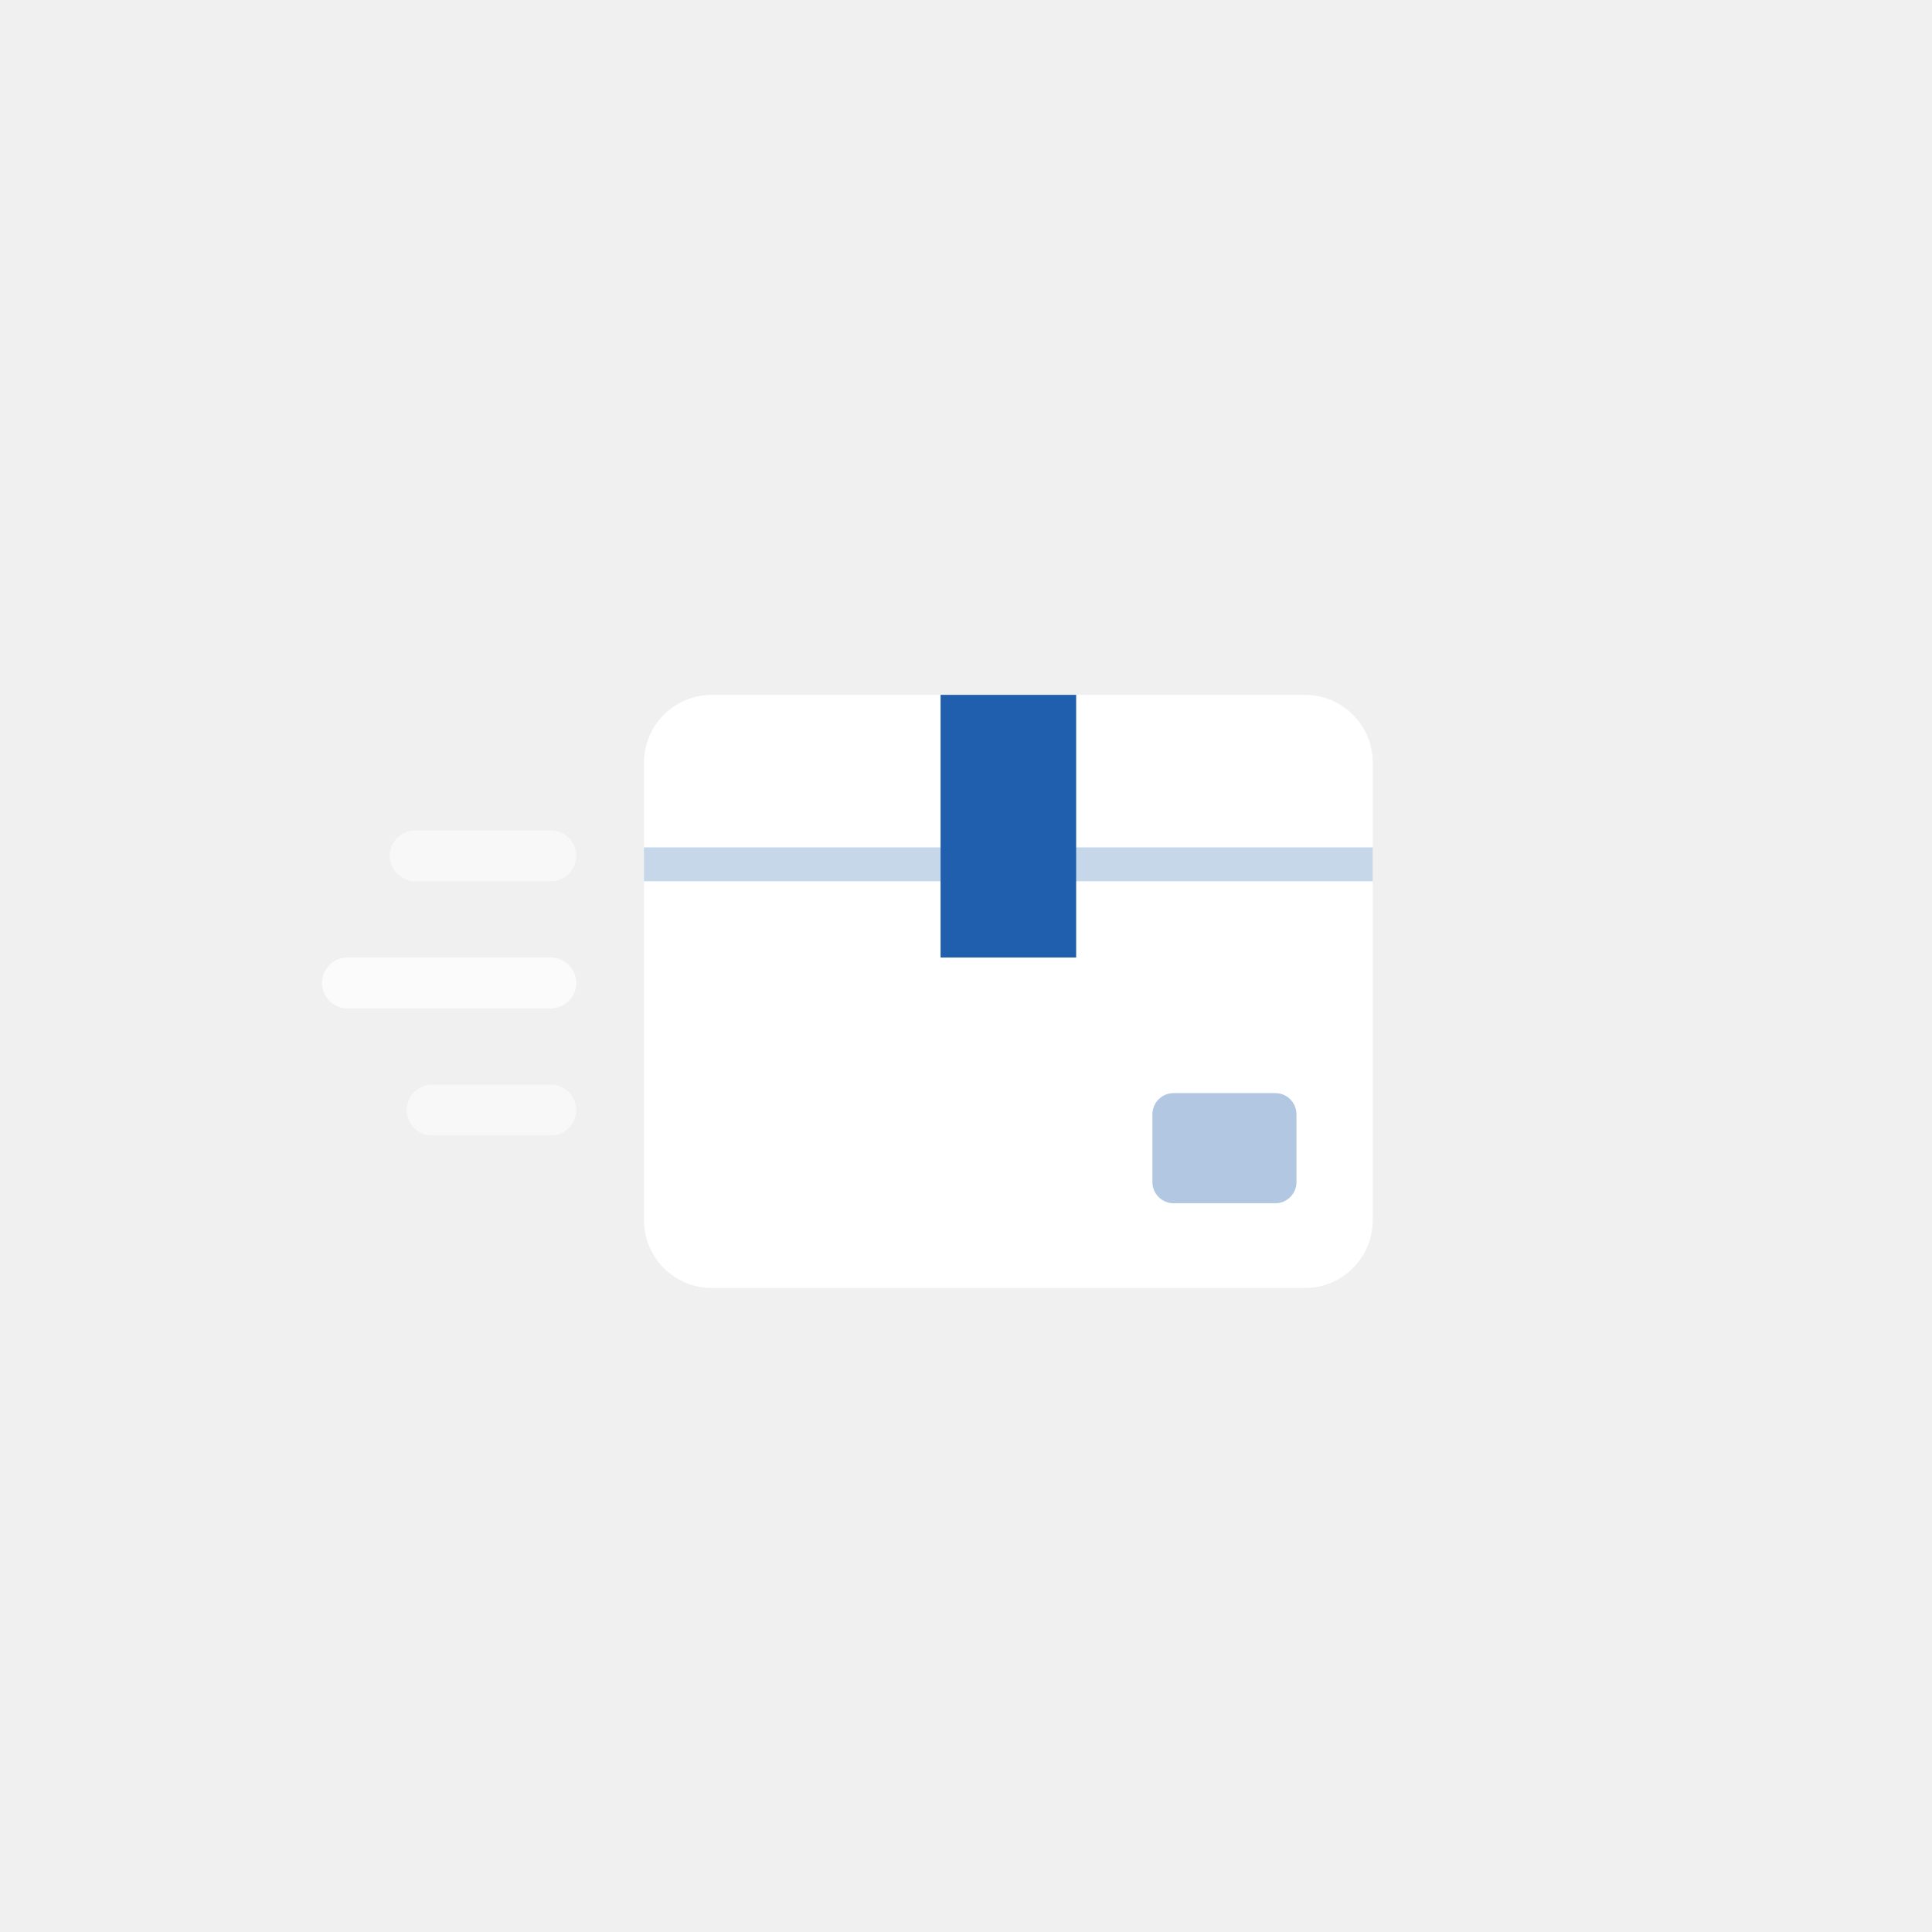
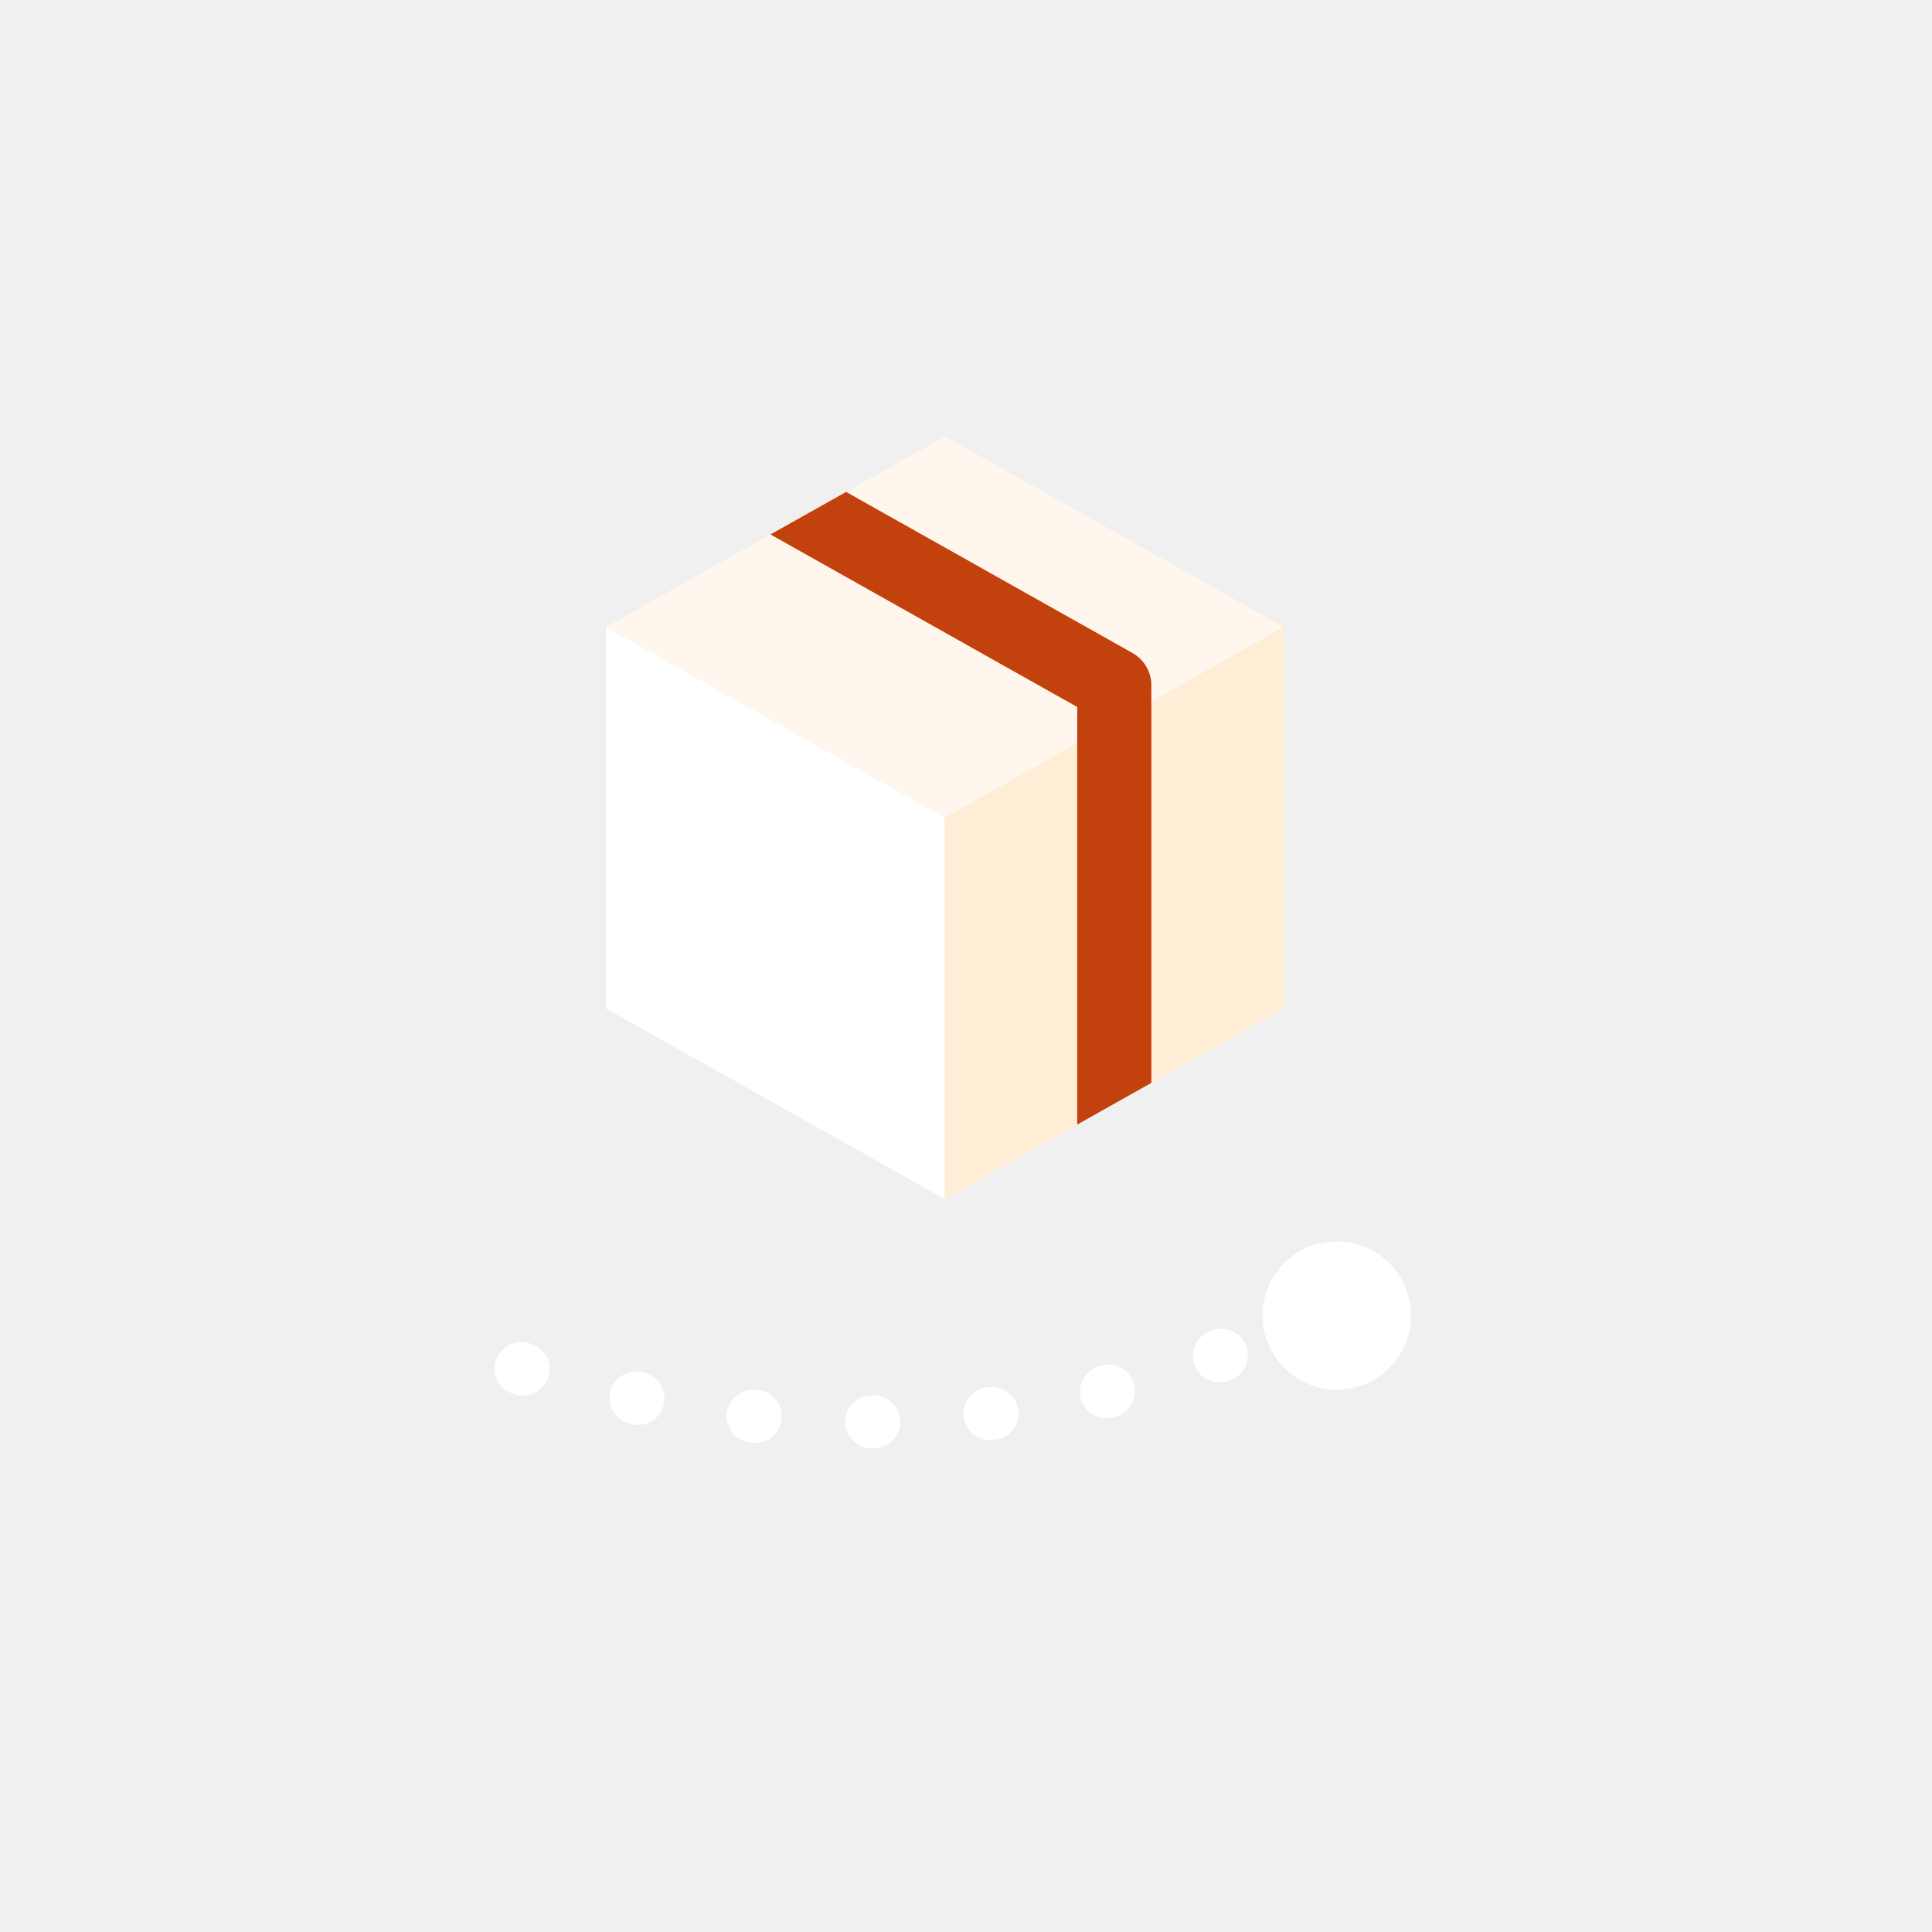
- <svg xmlns="http://www.w3.org/2000/svg" width="456" height="456" viewBox="0 0 456 456" version="1.1">
-   <rect x="92" y="196" width="44" height="12" rx="6" fill="#FFFFFF" opacity="0.55" />
-   <rect x="76" y="226" width="60" height="12" rx="6" fill="#FFFFFF" opacity="0.75" />
-   <rect x="96" y="256" width="40" height="12" rx="6" fill="#FFFFFF" opacity="0.55" />
-   <rect x="152" y="164" width="172" height="140" rx="16" fill="#FFFFFF" />
-   <rect x="152" y="200" width="172" height="8" fill="#1F5FAD" opacity="0.25" />
-   <rect x="222" y="164" width="32" height="62" fill="#1F5FAD" />
-   <rect x="272" y="258" width="34" height="26" rx="5" fill="#1F5FAD" opacity="0.35" />
+ <svg xmlns="http://www.w3.org/2000/svg" width="456" height="456" viewBox="0 0 456 456">
+   <defs>
+     <clipPath id="caja">
+       <path d="M32 8 L48 17 L48 35 L32 44 L16 35 L16 17 Z" />
+     </clipPath>
+   </defs>
+   <g transform="translate(228 228) scale(5) translate(-33 -33)">
+     <path d="M32 8 L48 17 L32 26 L16 17 Z" fill="#FFF7ED" />
+     <path d="M16 17 L32 26 L32 44 L16 35 Z" fill="#FFFFFF" />
+     <path d="M32 26 L48 17 L48 35 L32 44 Z" fill="#FFEDD5" />
+     <path d="M20 8.5 L40 19.75 L40 50" fill="none" stroke="#C2410C" stroke-width="3.5" stroke-linejoin="round" clip-path="url(#caja)" />
+     <path d="M12 52 Q30 57.5 46 51" fill="none" stroke="#FFFFFF" stroke-width="2.5" stroke-linecap="round" stroke-dasharray="0.1 5.5" />
+     <circle cx="50.5" cy="49.5" r="3.5" fill="#FFFFFF" />
+   </g>
</svg>
